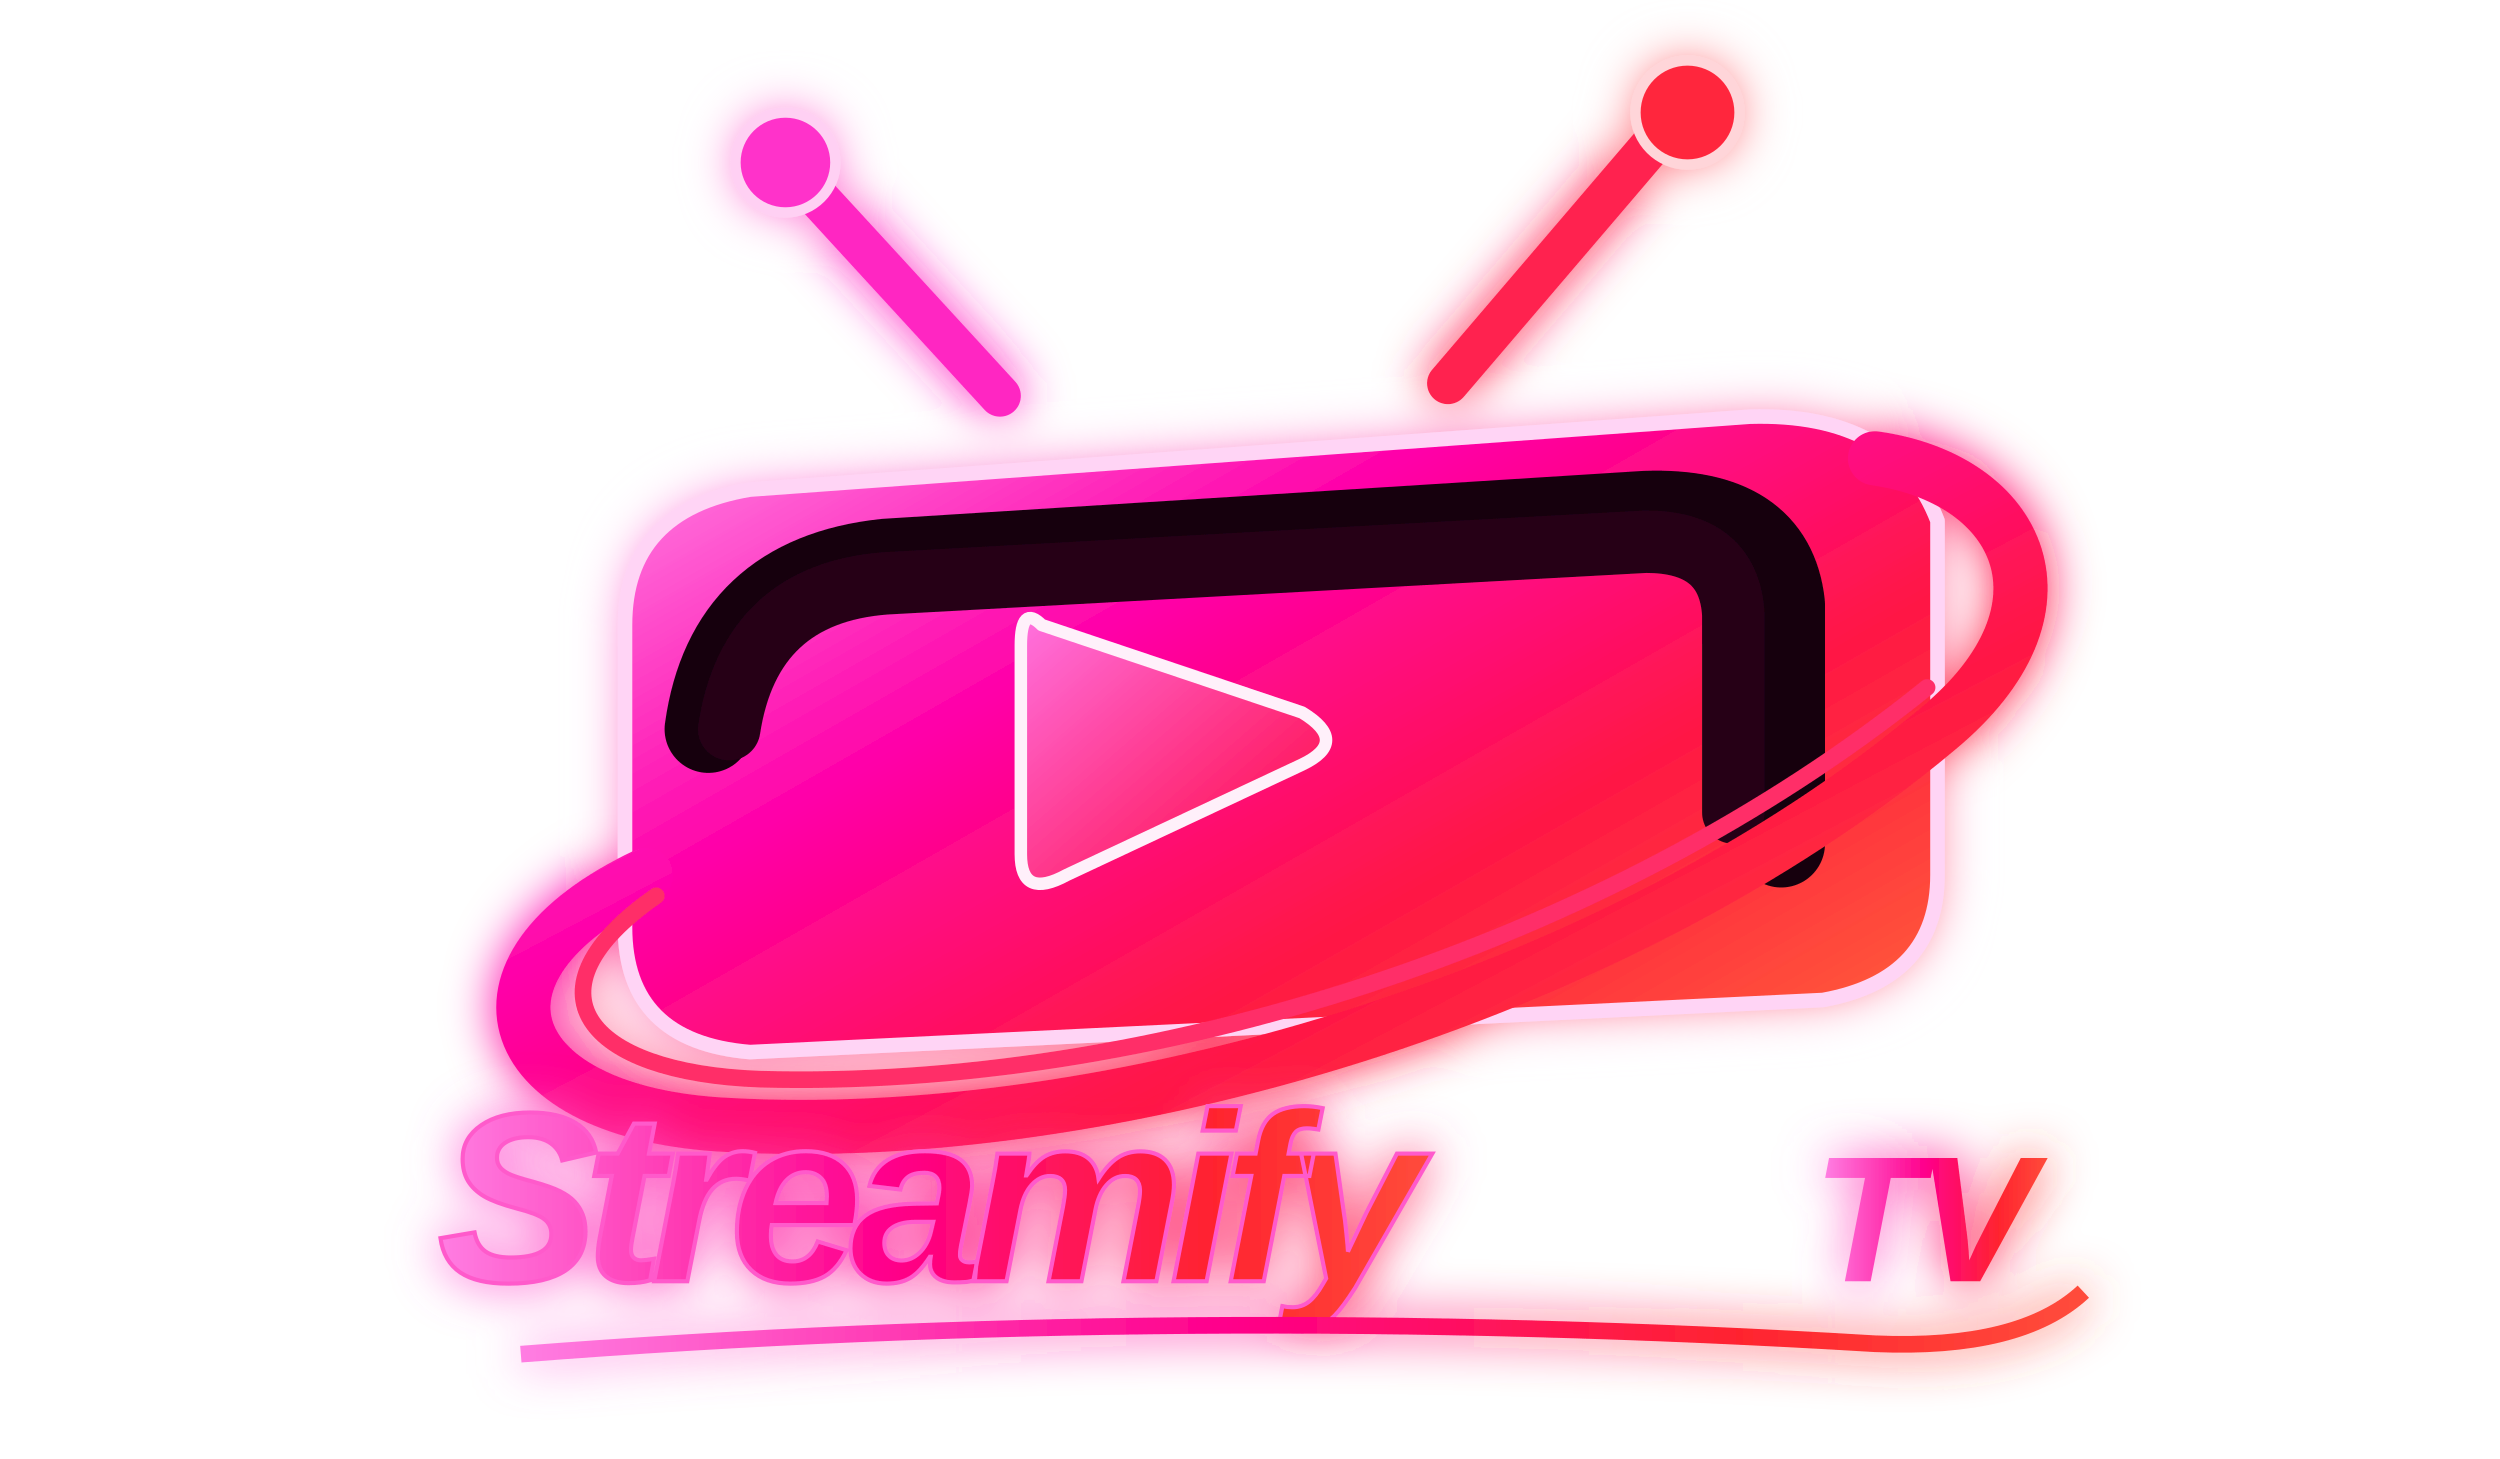
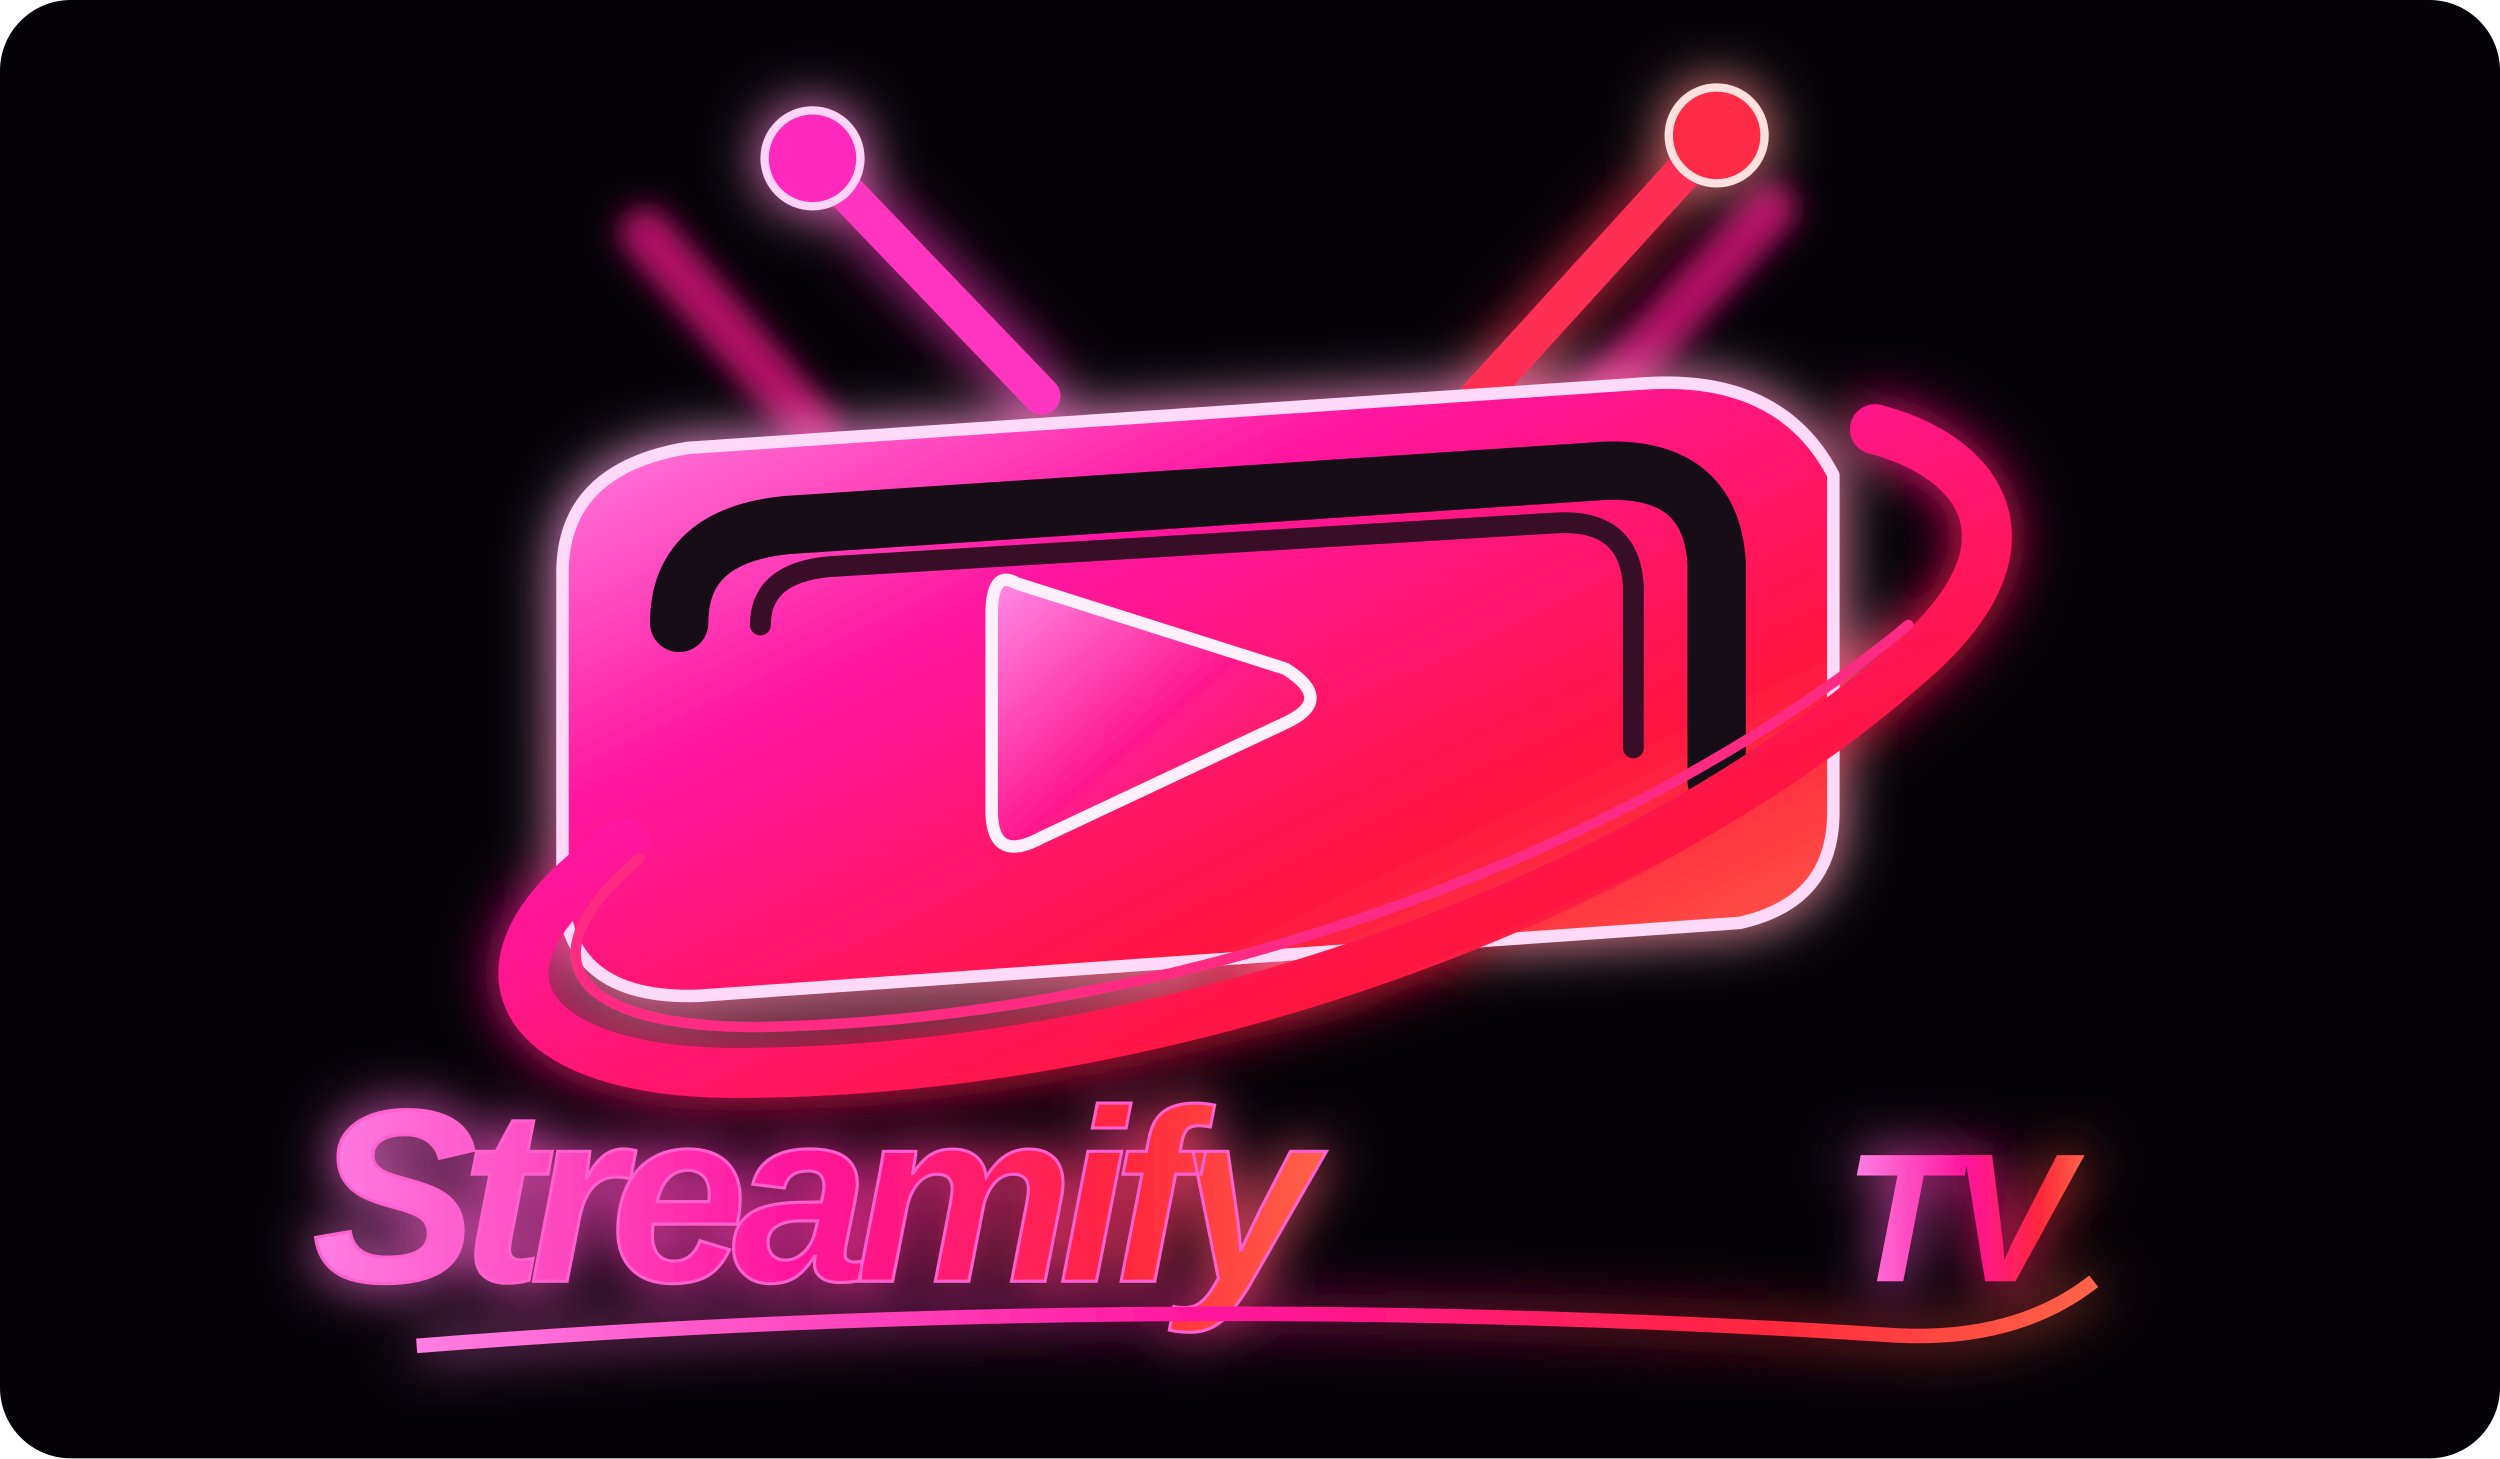
<svg xmlns="http://www.w3.org/2000/svg" viewBox="0 0 1200 700" role="img" aria-labelledby="title desc">
  <defs>
-     <linearGradient id="body" x1="0" y1="0" x2="1" y2=".85">
+     <linearGradient id="shell" x1="0" y1="0" x2="1" y2="1">
      <stop stop-color="#ff8be8" />
-       <stop offset=".38" stop-color="#ff00a8" />
-       <stop offset=".72" stop-color="#ff1744" />
-       <stop offset="1" stop-color="#ff5539" />
+       <stop offset=".35" stop-color="#ff149f" />
+       <stop offset=".72" stop-color="#ff183f" />
+       <stop offset="1" stop-color="#ff6747" />
    </linearGradient>
-     <linearGradient id="type" x1="0" y1="0" x2="1" y2="0">
-       <stop stop-color="#ff7de2" />
-       <stop offset=".45" stop-color="#ff008b" />
-       <stop offset=".78" stop-color="#ff242f" />
-       <stop offset="1" stop-color="#ff4c3b" />
+     <linearGradient id="word" x1="0" y1="0" x2="1" y2="0">
+       <stop stop-color="#ff7de3" />
+       <stop offset=".48" stop-color="#ff149d" />
+       <stop offset=".8" stop-color="#ff263d" />
+       <stop offset="1" stop-color="#ff6347" />
+     </linearGradient>
+     <linearGradient id="glass" x1="0" y1="0" x2="0" y2="1">
+       <stop stop-color="#190817" />
+       <stop offset="1" stop-color="#050308" />
    </linearGradient>
    <linearGradient id="play" x1="0" y1="0" x2="1" y2="1">
-       <stop stop-color="#ff72df" />
-       <stop offset="1" stop-color="#ff003c" />
+       <stop stop-color="#ff8ce9" />
+       <stop offset=".52" stop-color="#ff198e" />
+       <stop offset="1" stop-color="#ff253f" />
    </linearGradient>
    <filter id="glow" x="-50%" y="-50%" width="200%" height="200%">
-       <feGaussianBlur stdDeviation="12" result="blur" />
+       <feGaussianBlur stdDeviation="13" result="b" />
      <feMerge>
-         <feMergeNode in="blur" />
+         <feMergeNode in="b" />
        <feMergeNode in="SourceGraphic" />
      </feMerge>
    </filter>
-     <filter id="soft">
-       <feGaussianBlur stdDeviation="4" />
+     <filter id="shadow" x="-30%" y="-30%" width="160%" height="160%">
+       <feGaussianBlur stdDeviation="7" />
    </filter>
  </defs>
-   <g fill="none" stroke-linecap="round" stroke-linejoin="round" filter="url(#glow)">
-     <path d="M480 190 390 92" stroke="#ff28c2" stroke-width="20" />
-     <circle cx="377" cy="78" r="24" fill="#ff32ca" stroke="#ffd0f3" stroke-width="5" />
-     <path d="M695 184 795 67" stroke="#ff244f" stroke-width="20" />
-     <circle cx="810" cy="54" r="25" fill="#ff273c" stroke="#ffd5d9" stroke-width="5" />
-     <path d="M300 300 Q300 245 360 235 L840 200 Q910 198 930 250 L930 420 Q930 470 875 480 L360 505 Q300 500 300 445Z" fill="url(#body)" stroke="#ffd4f5" stroke-width="7" />
-     <path d="M340 350 Q350 278 425 270 L790 247 Q850 245 855 290 L855 405" stroke="#16040e" stroke-width="42" />
-     <path d="M350 350 Q360 285 425 280 L790 260 Q830 260 832 295 L832 390" stroke="#250516" stroke-width="30" />
-     <path d="M500 300 Q490 290 490 310 L490 410 Q490 432 512 420 L625 367 Q648 356 625 342Z" fill="url(#play)" stroke="#fff0fa" stroke-width="6" />
-     <path d="M310 420 C215 465 240 535 350 540 C530 550 775 480 930 350 C1000 292 970 230 900 220" stroke="url(#body)" stroke-width="26" />
-     <path d="M315 430 C250 475 280 515 365 518 C550 523 770 455 925 330" stroke="#ff2d68" stroke-width="8" />
+   <rect width="1200" height="700" rx="34" fill="#050207" />
+   <g opacity=".7" filter="url(#shadow)">
+     <path d="M390 205 310 112M760 200 850 100" stroke="#ff168f" stroke-width="25" stroke-linecap="round" />
+   </g>
+   <g filter="url(#glow)" stroke-linejoin="round" stroke-linecap="round">
+     <path d="M500 190 402 88" stroke="#ff36bf" stroke-width="18" />
+     <circle cx="390" cy="76" r="23" fill="#ff29bd" stroke="#ffd4f6" stroke-width="4" />
+     <path d="M710 190 812 78" stroke="#ff2e52" stroke-width="18" />
+     <circle cx="824" cy="65" r="23" fill="#ff2a45" stroke="#ffe0df" stroke-width="4" />
+     <path d="M270 275Q270 225 330 215L790 184Q855 180 880 228L880 390Q880 433 835 443L335 478Q270 480 270 425Z" fill="url(#shell)" stroke="#ffd9f8" stroke-width="6" />
+     <path d="M326 299Q326 257 378 252L770 226Q821 224 824 270L824 375" fill="none" stroke="#190713" stroke-width="28" />
+     <path d="M365 300Q365 275 398 272L747 251Q782 249 784 281L784 359" fill="none" stroke="#390b28" stroke-width="10" />
+     <path d="M488 280Q476 273 476 295L476 389Q476 415 500 402L617 347Q641 336 617 321Z" fill="url(#play)" stroke="#fff0fb" stroke-width="6" />
+     <path d="M300 405C215 462 247 514 350 515C545 516 779 441 920 315C979 262 953 220 900 206" fill="none" stroke="url(#shell)" stroke-width="24" />
+     <path d="M307 412C247 463 280 493 363 493C559 490 778 414 916 300" fill="none" stroke="#ff2b81" stroke-width="5" />
  </g>
  <g filter="url(#glow)">
-     <text x="210" y="615" font-family="Arial, Helvetica, sans-serif" font-size="116" font-weight="900" font-style="italic" letter-spacing="-7" fill="url(#type)" stroke="#ff5acb" stroke-width="2">Streamify</text>
-     <text x="870" y="615" font-family="Arial, Helvetica, sans-serif" font-size="86" font-weight="900" font-style="italic" letter-spacing="-3" fill="url(#type)">TV</text>
-     <path d="M250 650 Q570 625 900 645 Q970 648 1000 620" fill="none" stroke="url(#type)" stroke-width="8" />
+     <text x="150" y="615" font-family="Arial,Helvetica,sans-serif" font-size="118" font-weight="900" font-style="italic" letter-spacing="-7" fill="url(#word)" stroke="#ff61cf" stroke-width="1.5">Streamify</text>
+     <text x="885" y="615" font-family="Arial,Helvetica,sans-serif" font-size="88" font-weight="900" font-style="italic" letter-spacing="-3" fill="url(#word)">TV</text>
+     <path d="M200 646Q555 618 910 641Q968 644 1005 615" fill="none" stroke="url(#word)" stroke-width="7" />
  </g>
</svg>
